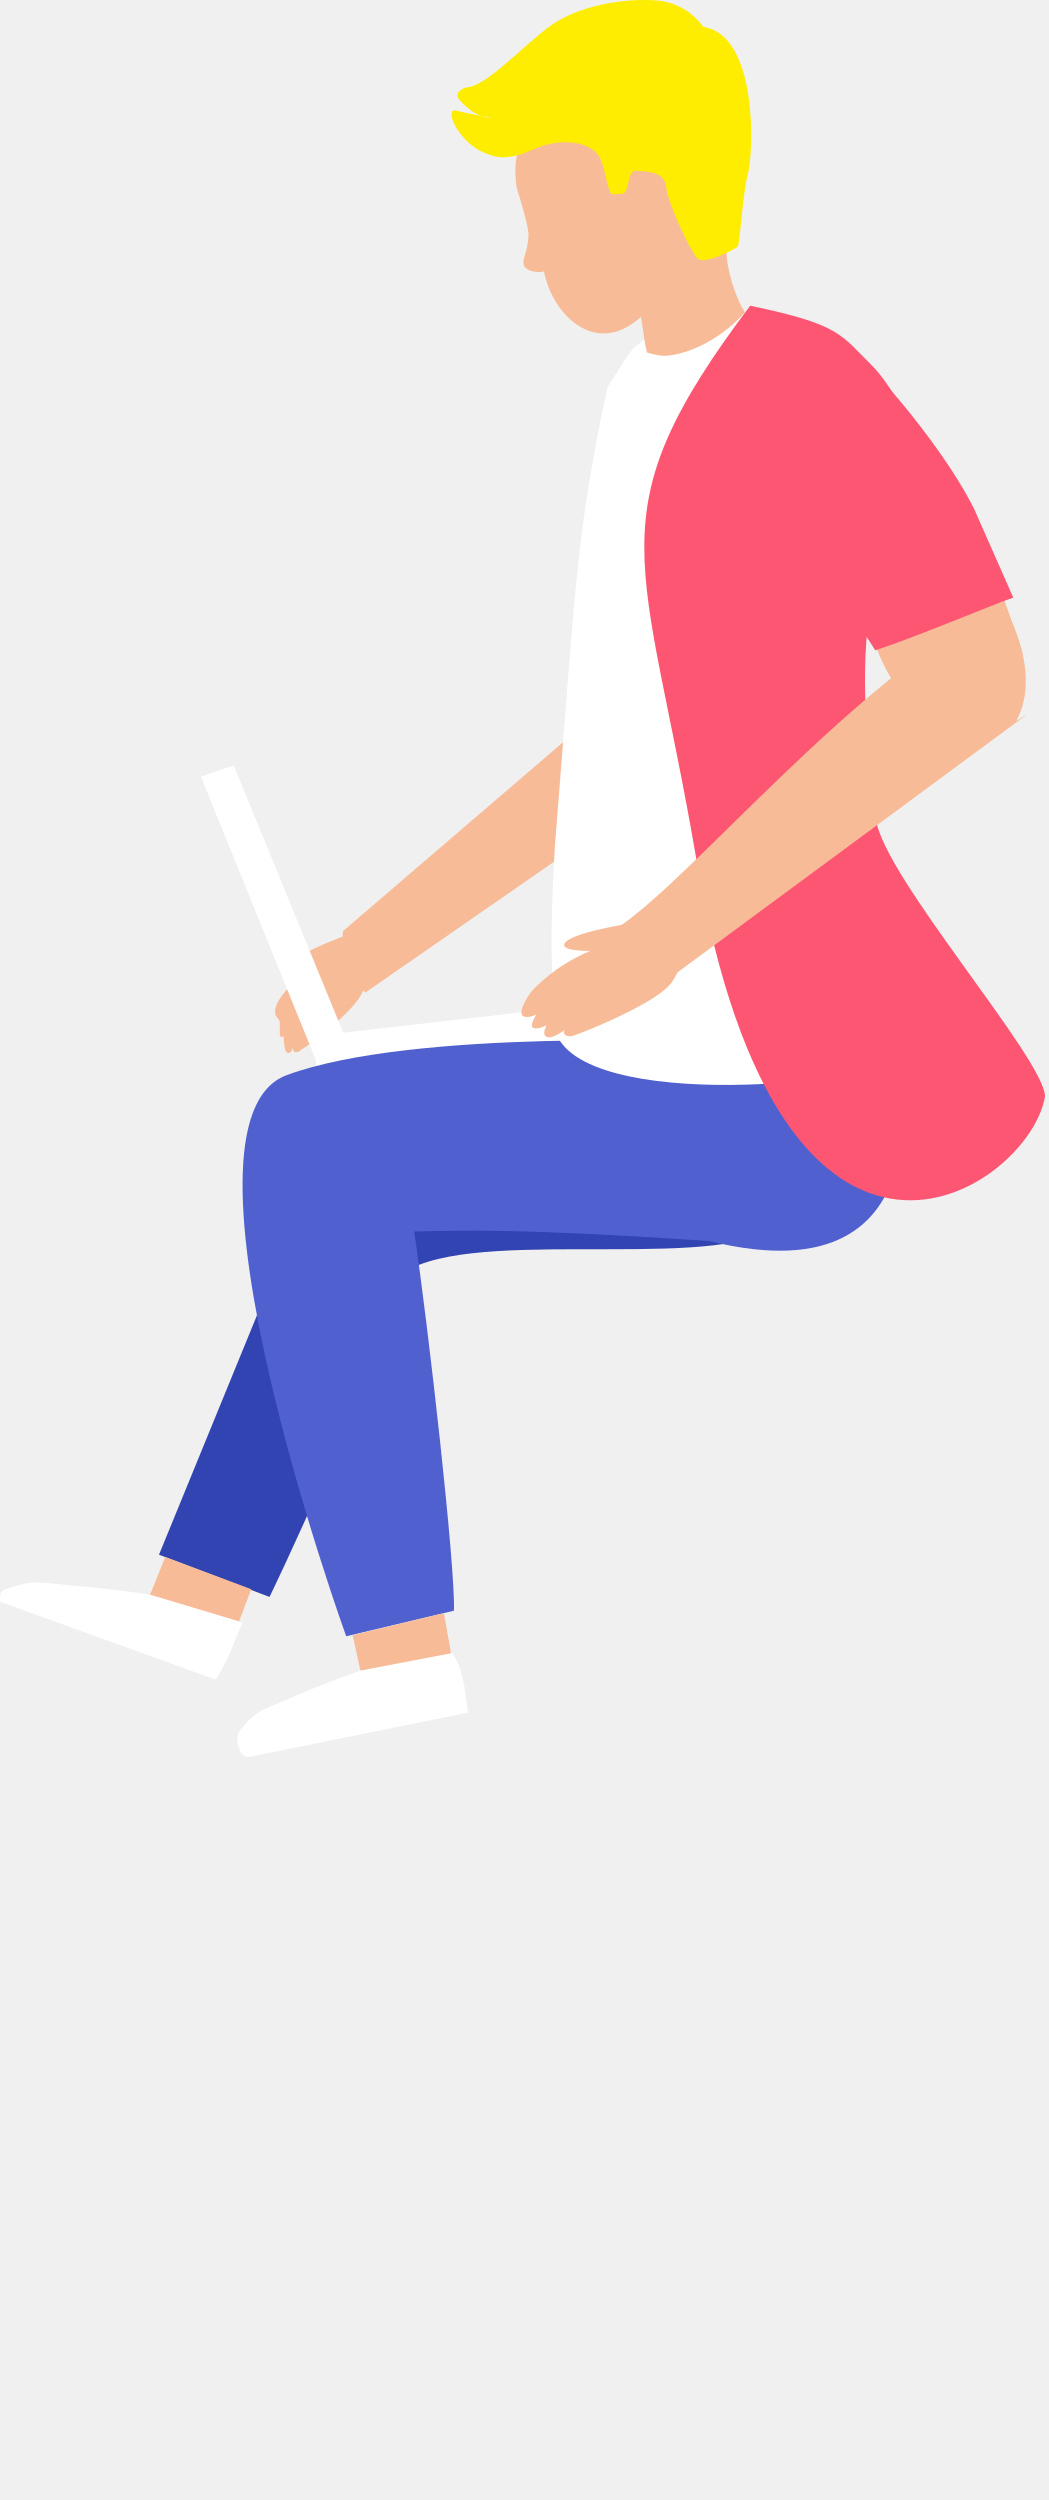
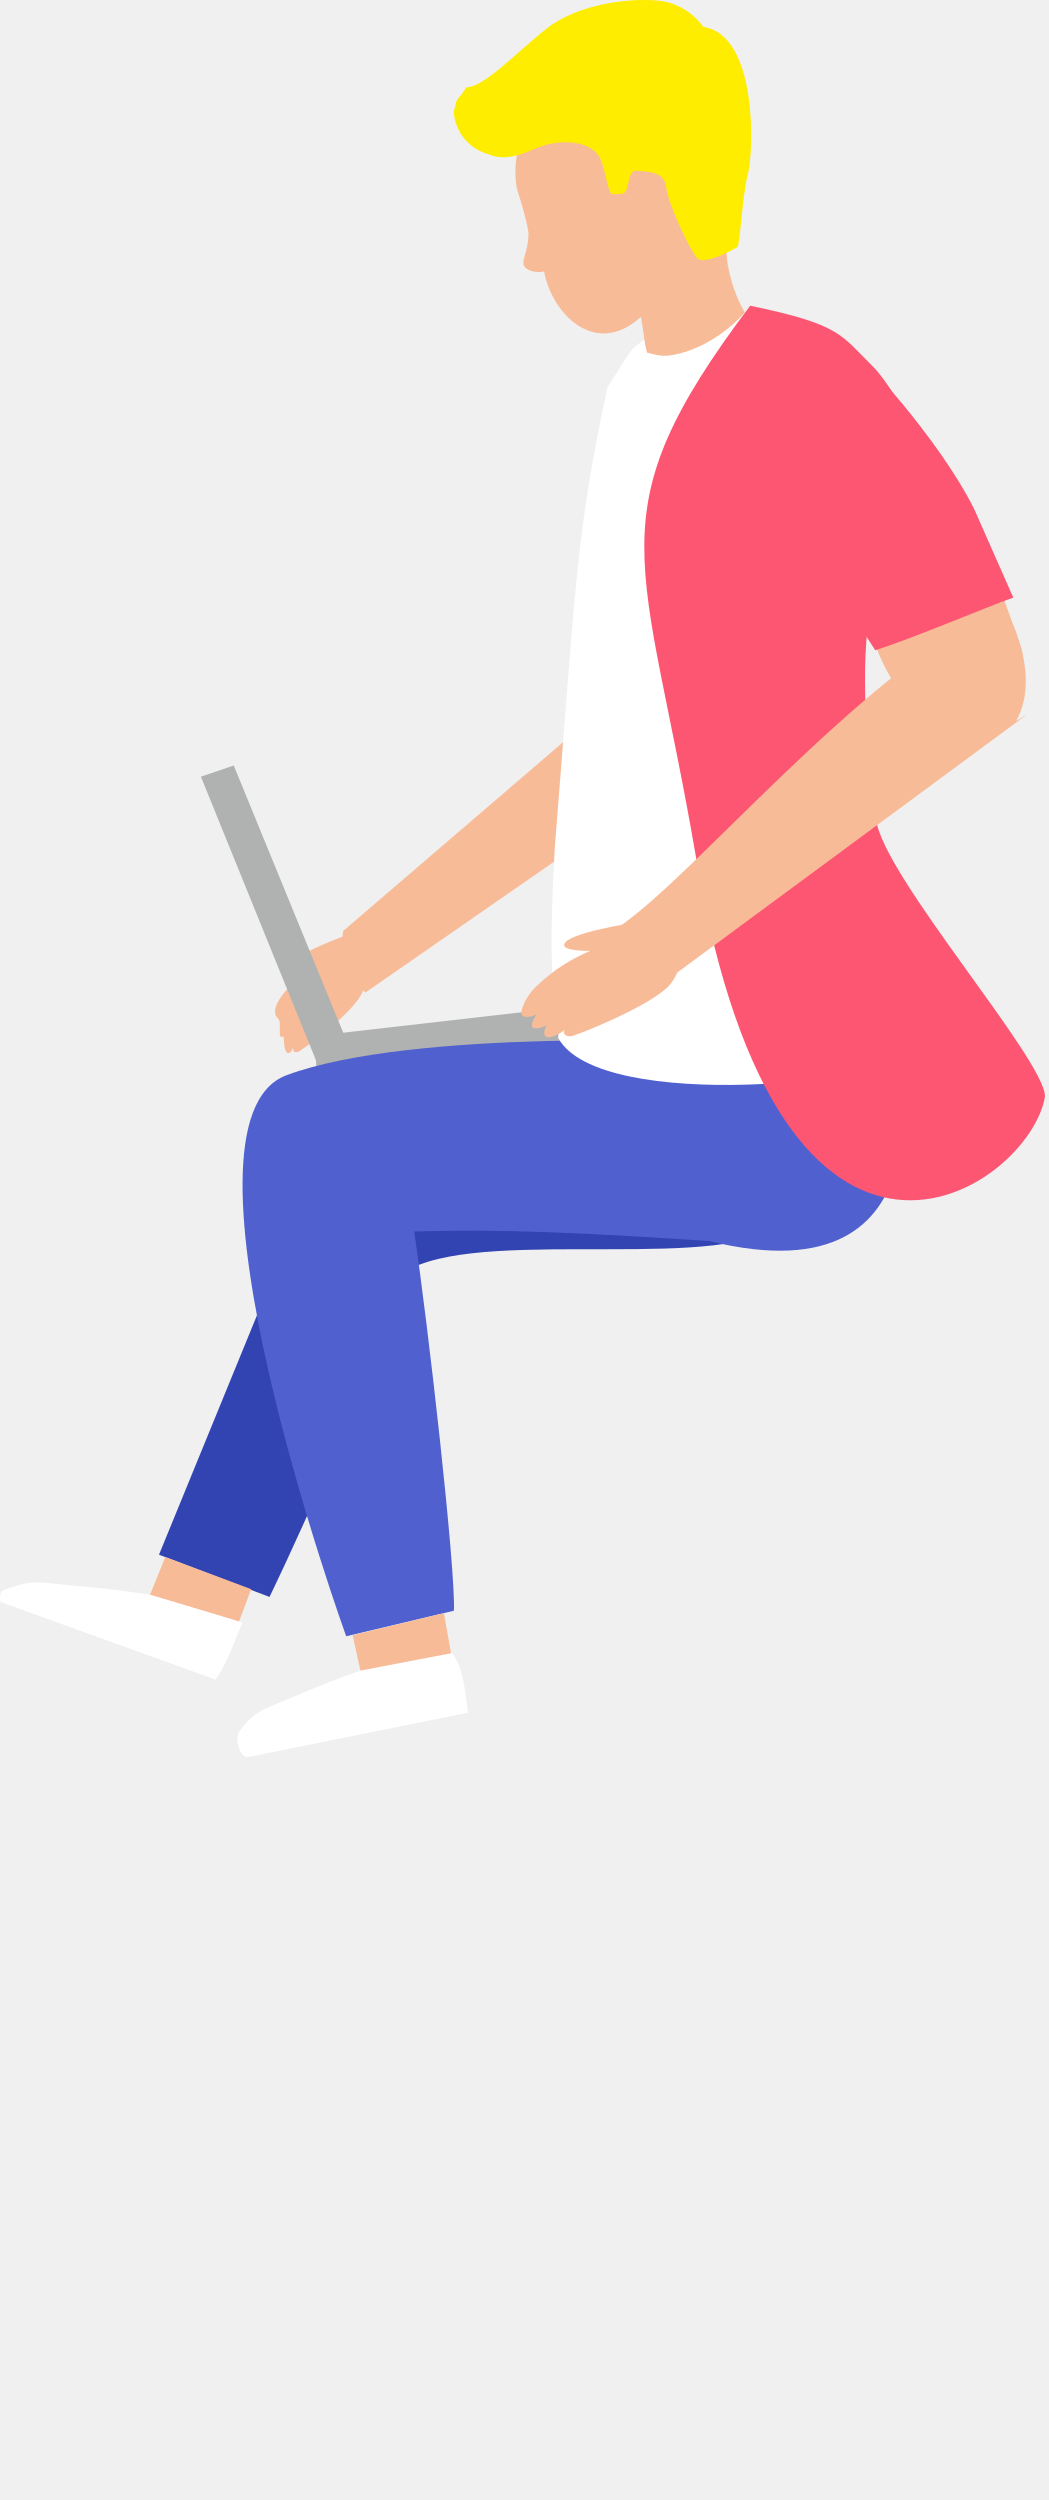
<svg xmlns="http://www.w3.org/2000/svg" width="245" height="584" viewBox="0 0 245 584" fill="none">
  <path fill-rule="evenodd" clip-rule="evenodd" d="M143.797 191.329L85.366 231.846C78.563 225.798 80.15 217.483 80.15 217.483L149.996 157.54C149.996 157.54 154.342 177.005 143.835 191.291V191.329H143.797Z" fill="#F8BB97" />
  <path fill-rule="evenodd" clip-rule="evenodd" d="M86.273 223.266C86.273 223.266 86.311 229.124 84.232 232.601C81.435 237.477 70.096 245.716 69.454 245.792C68.018 245.905 68.509 244.507 68.509 244.507C68.509 244.507 68.018 246.321 67.148 245.943C66.241 245.565 66.279 242.05 66.279 242.05C64.616 243.298 65.863 238.762 65.07 238.082C61.555 234.983 70.436 227.764 71.986 226.554C71.986 226.554 67.64 227.272 68.018 225.609C68.547 223.039 77.504 219.827 80.566 218.579C83.589 217.37 86.273 223.342 86.273 223.342V223.266Z" fill="#F8BB97" />
-   <path fill-rule="evenodd" clip-rule="evenodd" d="M81.624 244.772L73.762 247.568L46.928 181.427L54.6 178.819L81.624 244.772Z" fill="white" />
-   <path fill-rule="evenodd" clip-rule="evenodd" d="M74.065 251.386L73.384 242.012L149.617 233.282L150.298 243.902L74.065 251.386Z" fill="white" />
+   <path fill-rule="evenodd" clip-rule="evenodd" d="M81.624 244.772L73.762 247.568L46.928 181.427L54.6 178.819L81.624 244.772Z" fill="#B0B1B1" />
+   <path fill-rule="evenodd" clip-rule="evenodd" d="M74.065 251.386L73.384 242.012L149.617 233.282L150.298 243.902L74.065 251.386Z" fill="#B0B1B1" />
  <path fill-rule="evenodd" clip-rule="evenodd" d="M37.139 363.184L62.953 373.049C62.953 373.049 87.558 322.441 89.863 303.959C92.206 285.477 146.632 295.115 171.765 290.126C196.862 285.137 208.654 269.528 206.575 249.269C210.165 227.159 76.181 267.789 76.181 267.789L37.139 363.184Z" fill="#3243B2" />
  <path fill-rule="evenodd" clip-rule="evenodd" d="M209.221 245.15C209.221 245.15 223.998 304.337 165.643 289.899C121.347 286.913 108.723 287.443 96.742 287.669C99.992 309.213 106.455 366.472 106.039 376.261L80.868 382.233C80.868 382.233 37.403 262.12 66.959 251.159C96.477 240.198 165.491 243.449 165.491 243.449L206.424 245.981L209.221 245.15Z" fill="#5061CF" />
  <path fill-rule="evenodd" clip-rule="evenodd" d="M149.731 74.126C149.731 74.126 150.978 80.324 150.941 86.258C149.391 86.372 171.993 81.836 177.246 77.225C177.246 77.225 172.068 72.841 170.027 61.994C168.629 54.586 172.975 51.789 169.687 34.214C167.381 21.893 155.741 12.293 138.808 16.677C127.659 19.587 122.821 29.792 122.821 29.792C122.821 29.792 120.515 34.365 120.402 39.505C120.402 39.505 120.326 42.869 120.931 44.683C121.574 46.535 123.577 53.414 123.463 54.926C123.274 58.819 122.065 60.255 122.292 61.729C122.481 63.052 125.164 63.959 127.092 63.392C128.906 73.332 139.073 83.65 149.655 74.088H149.693L149.731 74.126Z" fill="#F8BB97" />
  <path fill-rule="evenodd" clip-rule="evenodd" d="M203.513 140.343C200.641 156.898 202.606 174.737 204.647 191.405C206.235 204.595 209.447 237.175 209.447 245.83C211.904 252.52 140.017 260.381 130.38 242.428C131.778 230.787 127.054 242.58 129.624 197.641C134.537 136.753 134.386 125.528 141.907 90.454C149.013 79.342 146.972 82.252 150.449 79.342L151.129 82.365C152.679 82.743 154.342 83.272 155.967 83.084C162.695 82.403 170.669 77.528 175.28 71.405C196.37 75.827 196.295 78.057 203.74 85.389C211.148 92.721 222.751 118.347 231.709 134.674L236.736 139.55C229.781 142.951 209.334 127.266 201.019 130.857C199.961 122.58 206.348 138.416 203.513 140.381V140.343Z" fill="white" />
  <path fill-rule="evenodd" clip-rule="evenodd" d="M238.663 151.758C222.6 105.194 219.009 100.545 202.266 109.313C195.803 112.677 199.394 181.389 233.183 167.518C233.183 167.518 240.288 158.032 238.663 151.795V151.758Z" fill="#F8BB97" />
  <path fill-rule="evenodd" clip-rule="evenodd" d="M191.041 125.868C191.079 112.337 185.032 90.794 199.583 82.479C200.339 82.025 219.086 102.019 227.552 118.876L236.698 139.587C229.744 142.12 212.774 149.263 204.459 151.909C201.057 146.353 195.161 138.983 191.041 125.906V125.868Z" fill="#FC5673" />
  <path fill-rule="evenodd" clip-rule="evenodd" d="M0.742 371.461C-0.052 371.953 -0.127 373.313 0.137 374.22L30.071 385.03L50.367 392.362L51.123 391.153C53.466 387.449 54.903 382.989 56.641 379.058L39.709 373.313C31.696 371.877 23.684 370.932 15.482 370.252C12.874 370.025 9.775 369.496 7.205 369.723C5.051 369.95 2.745 370.743 0.742 371.461C0.742 371.461 0.742 371.461 0.704 371.499L0.742 371.461Z" fill="white" />
  <path fill-rule="evenodd" clip-rule="evenodd" d="M55.734 404.684C54.903 406.46 55.923 410.882 58.266 410.391L109.328 400.072L109.139 398.712C108.61 394.592 108.156 389.717 105.662 386.164L88.314 388.885C80.944 391.266 73.876 394.025 66.846 397.087C64.616 398.069 61.743 399.014 59.816 400.375C58.228 401.509 56.906 403.209 55.734 404.684Z" fill="white" />
  <path fill-rule="evenodd" clip-rule="evenodd" d="M105.359 386.202L103.696 376.828L82.38 381.969L84.194 390.246L105.359 386.202Z" fill="#F8BB97" />
  <path fill-rule="evenodd" clip-rule="evenodd" d="M55.847 378.756L58.682 371.235L38.613 363.713L35.06 372.52L55.847 378.756Z" fill="#F8BB97" />
-   <path fill-rule="evenodd" clip-rule="evenodd" d="M114.354 36.104C114.354 36.104 117.643 38.069 124.219 35.046C130.984 31.871 137.976 33.156 139.942 36.52C141.34 38.901 141.68 43.55 142.814 45.326C143.457 45.439 144.515 45.326 145.346 45.25C147.161 45.212 146.405 39.657 148.597 39.883C151.205 40.072 155.287 39.997 155.627 43.701C155.967 47.443 161.258 58.63 162.883 60.331C164.509 62.031 171.614 58.176 172.257 57.685C172.899 57.194 173.353 45.779 174.713 40.639C176.074 35.537 177.094 8.173 164.282 6.283C164.282 6.283 160.729 0.728 153.548 0.123C146.367 -0.482 134.915 1.068 127.847 6.548C120.78 12.066 113.372 20.23 108.912 20.419C108.912 20.419 105.321 21.439 107.627 23.707C109.894 25.975 111.973 27.524 114.808 27.487C114.808 27.487 109.63 26.655 106.531 25.824C103.431 25.03 107.324 34.176 114.43 36.142L114.392 36.104H114.354Z" fill="#FFED00" />
+   <path fill-rule="evenodd" clip-rule="evenodd" d="M114.355 36.104C114.355 36.104 117.643 38.069 124.219 35.046C130.984 31.871 137.977 33.156 139.942 36.52C141.34 38.901 141.681 43.55 142.814 45.326C143.457 45.439 144.515 45.326 145.347 45.25C147.161 45.212 146.405 39.657 148.597 39.883C151.205 40.072 155.287 39.997 155.627 43.701C155.967 47.443 161.258 58.63 162.884 60.331C164.509 62.031 171.614 58.176 172.257 57.685C172.899 57.194 173.353 45.779 174.714 40.639C176.074 35.537 177.095 8.173 164.282 6.283C164.282 6.283 160.729 0.728 153.548 0.123C146.367 -0.482 134.915 1.068 127.847 6.548C120.78 12.066 113.372 20.23 108.912 20.419C108.912 20.419 108 22 107 23C106.531 23.469 107 23.5 106.531 23.707C106.531 23.707 106.5 24.5 106 26C106 28 107.325 34.176 114.43 36.142L114.392 36.104H114.355Z" fill="#FFED00" />
  <path fill-rule="evenodd" clip-rule="evenodd" d="M203.514 140.343C200.641 156.898 202.607 174.737 204.647 191.405C206.235 204.595 244.144 247.531 244.106 256.148C240.553 277.767 182.499 317.187 162.657 200.665C150.487 129.232 138.241 120.576 175.243 71.405C196.333 75.827 196.257 78.057 203.703 85.389C211.11 92.721 222.714 118.347 231.671 134.674L236.698 139.55C229.744 142.951 209.296 127.266 200.981 130.857C199.923 122.58 206.31 138.416 203.476 140.381V140.343H203.514Z" fill="#FC5673" />
  <path fill-rule="evenodd" clip-rule="evenodd" d="M159.595 220.847C159.595 220.847 159.444 227.008 156.156 230.372C151.734 235.096 134.235 242.126 133.252 242.088C131.098 242.013 131.891 240.614 131.891 240.614C131.891 240.614 129.057 242.768 127.734 242.239C126.411 241.71 127.696 239.48 127.696 239.48C127.696 239.48 125.655 240.614 124.597 240.123C123.501 239.594 125.353 236.948 125.353 236.948C125.353 236.948 123.236 238.082 122.103 237.288C121.006 236.494 123.199 232.413 124.862 230.825C129.435 226.328 133.554 224.022 137.825 222.132C137.825 222.132 131.211 222.246 131.816 220.545C132.723 217.937 146.443 215.82 151.129 214.989C155.778 214.157 159.633 220.809 159.633 220.809L159.595 220.847Z" fill="#F8BB97" />
  <path fill-rule="evenodd" clip-rule="evenodd" d="M239.797 166.989L158.197 227.197C149.391 221.414 145.195 216.085 145.195 216.085C163.337 203.272 197.731 160.715 234.014 140.57C234.014 140.57 243.954 156.557 237.378 168.425L239.759 166.989H239.797Z" fill="#F8BB97" />
</svg>
